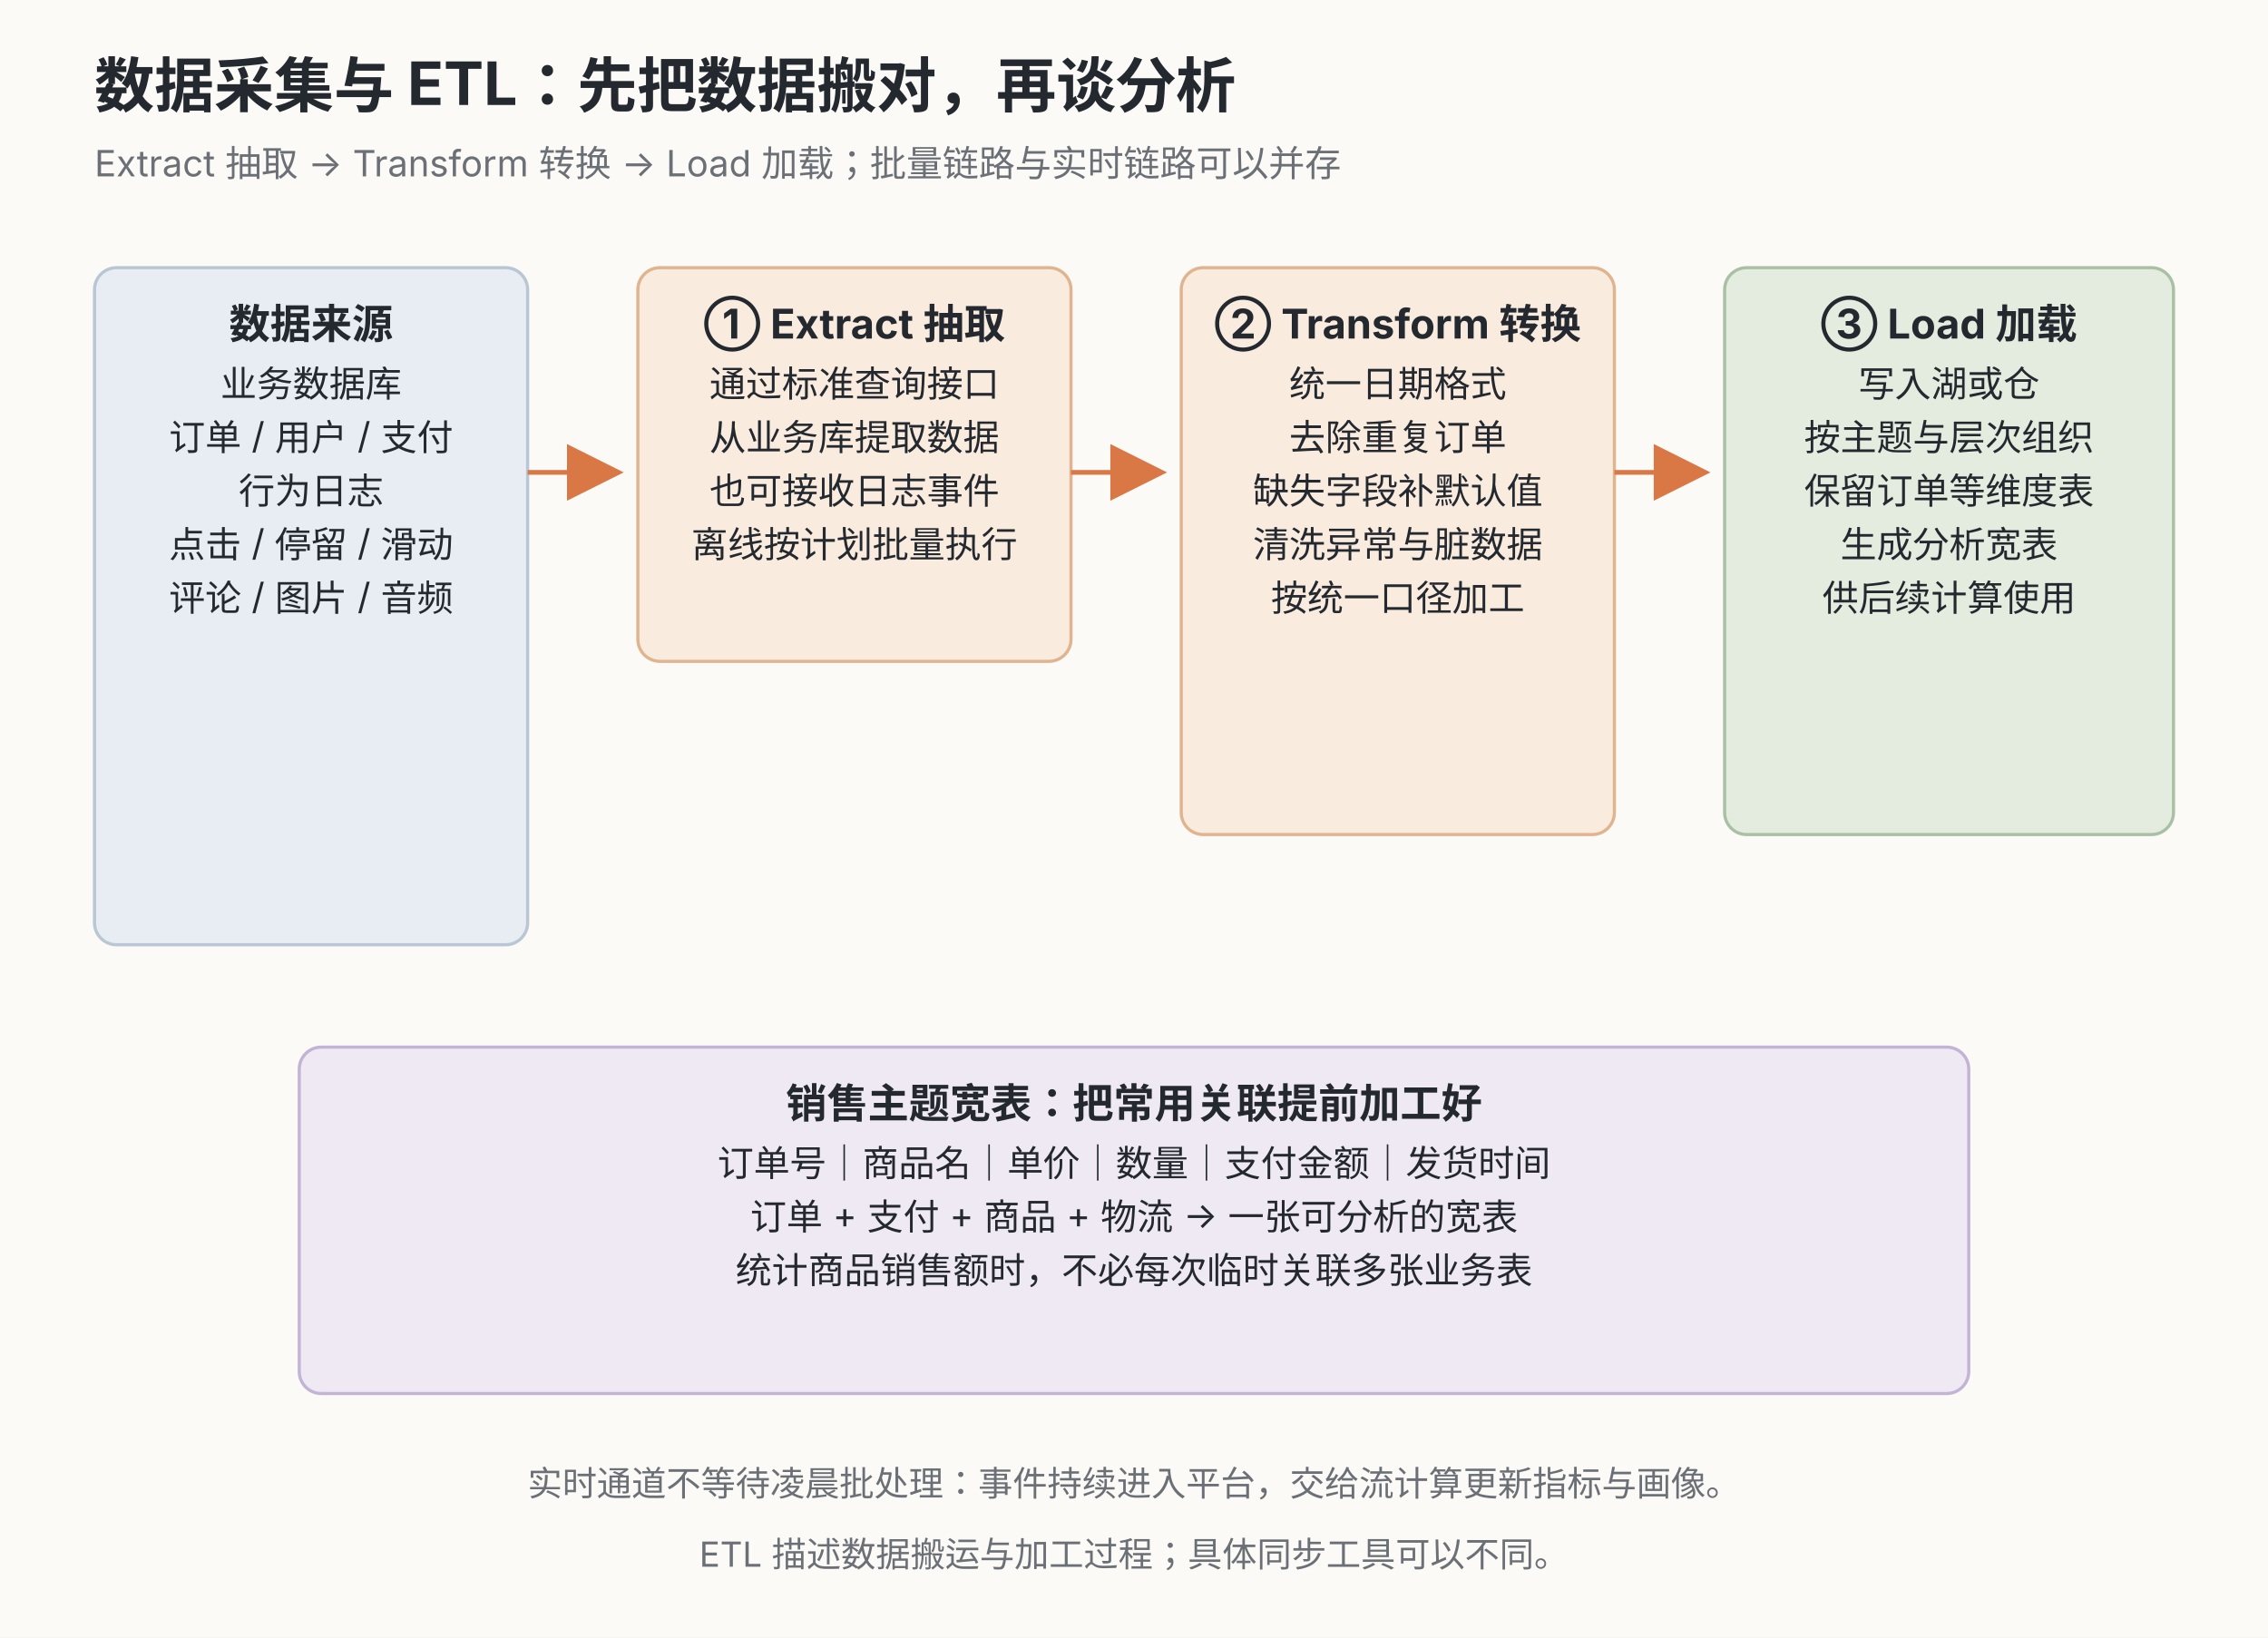
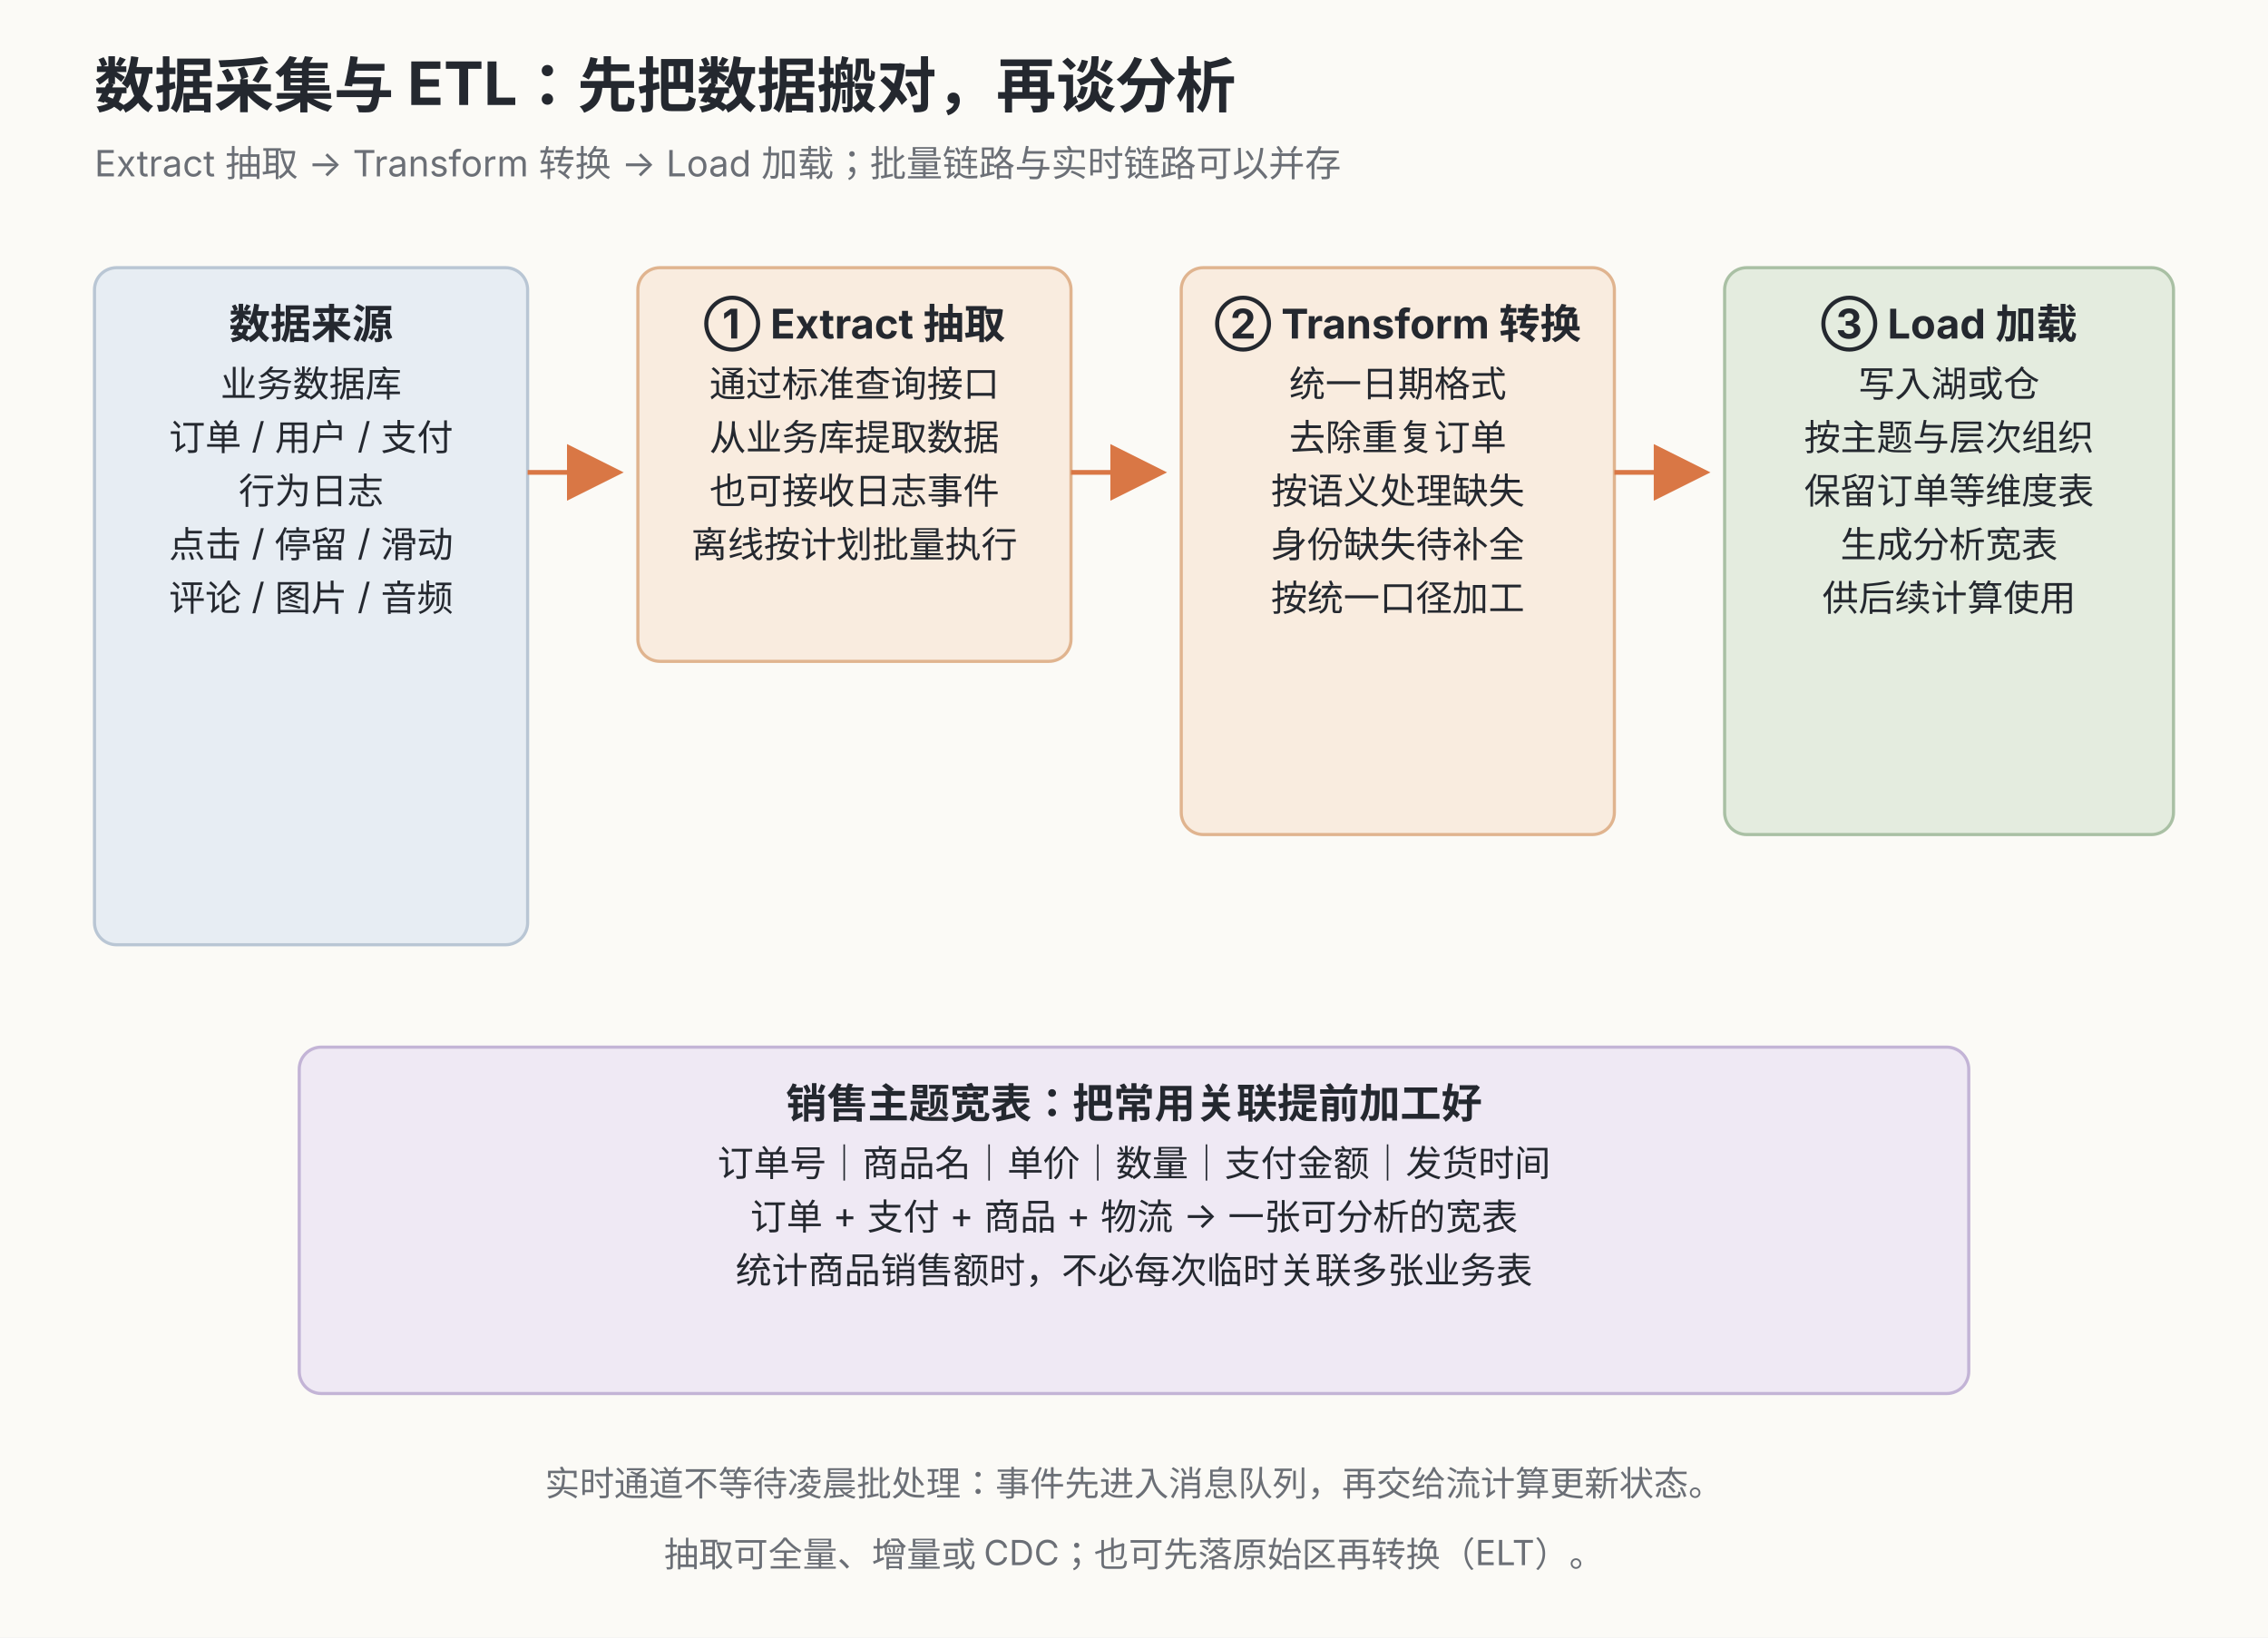
<svg xmlns="http://www.w3.org/2000/svg" viewBox="0 0 1440 1040" role="img">
  <defs>
    <marker id="arrow" markerWidth="12" markerHeight="12" refX="10" refY="6" orient="auto" markerUnits="strokeWidth">
      <path d="M0,0 L12,6 L0,12 Z" fill="#d97745" />
    </marker>
    <marker id="arrow-gray" markerWidth="12" markerHeight="12" refX="10" refY="6" orient="auto" markerUnits="strokeWidth">
      <path d="M0,0 L12,6 L0,12 Z" fill="#8a8f98" />
    </marker>
  </defs>
  <style>text{font-family:system-ui,-apple-system,"PingFang SC","Microsoft YaHei",sans-serif;fill:#24282f}.title{font-size:38px;font-weight:700}.subtitle{font-size:23px;fill:#6b6f76}.head{font-size:26px;font-weight:650}.body{font-size:23px}.small{font-size:20px}.note{font-size:22px;fill:#6b6f76}.accent{fill:#b35c2e;font-weight:650}.white{fill:#fff}.arrow{stroke:#d97745;stroke-width:3;fill:none;marker-end:url(#arrow)}.gray-arrow{stroke:#8a8f98;stroke-width:2.5;fill:none;marker-end:url(#arrow-gray)}.dash{stroke-dasharray:8 6}.group{fill:none;stroke:#e0b48f;stroke-width:2;stroke-dasharray:10 8}</style>
  <rect width="1440" height="1040" fill="#fbfaf6" />
  <text x="60" y="68" class="title" data-svg-label="">数据采集与 ETL：先把数据搬对，再谈分析</text>
  <text x="60" y="112" class="subtitle" data-svg-label="">Extract 抽取 → Transform 转换 → Load 加载；批量链路与实时链路可以并存</text>
  <rect id="node-1" data-svg-box="" x="60" y="170" width="275" height="430" rx="14" fill="#e7edf3" stroke="#b9c6d4" stroke-width="2" />
  <text x="197.5" y="215" class="head" text-anchor="middle" data-svg-container="node-1">数据来源</text>
  <text x="197.5" y="252" class="body" text-anchor="middle" data-svg-container="node-1">业务数据库</text>
  <text x="197.5" y="286" class="body" text-anchor="middle" data-svg-container="node-1">订单 / 用户 / 支付</text>
  <text x="197.5" y="320" class="body" text-anchor="middle" data-svg-container="node-1">行为日志</text>
  <text x="197.5" y="354" class="body" text-anchor="middle" data-svg-container="node-1">点击 / 停留 / 滑动</text>
  <text x="197.5" y="388" class="body" text-anchor="middle" data-svg-container="node-1">评论 / 图片 / 音频</text>
  <rect id="node-2" data-svg-box="" x="405" y="170" width="275" height="250" rx="14" fill="#f9ecdf" stroke="#e0b48f" stroke-width="2" />
  <text x="542.5" y="215" class="head" text-anchor="middle" data-svg-container="node-2">① Extract 抽取</text>
  <text x="542.5" y="252" class="body" text-anchor="middle" data-svg-container="node-2">通过标准查询接口</text>
  <text x="542.5" y="286" class="body" text-anchor="middle" data-svg-container="node-2">从业务库提取数据</text>
  <text x="542.5" y="320" class="body" text-anchor="middle" data-svg-container="node-2">也可接收日志事件</text>
  <text x="542.5" y="354" class="body" text-anchor="middle" data-svg-container="node-2">离线按计划批量执行</text>
  <rect id="node-3" data-svg-box="" x="750" y="170" width="275" height="360" rx="14" fill="#f9ecdf" stroke="#e0b48f" stroke-width="2" />
  <text x="887.5" y="215" class="head" text-anchor="middle" data-svg-container="node-3">② Transform 转换</text>
  <text x="887.5" y="252" class="body" text-anchor="middle" data-svg-container="node-3">统一日期格式</text>
  <text x="887.5" y="286" class="body" text-anchor="middle" data-svg-container="node-3">去除重复订单</text>
-   <text x="887.5" y="320" class="body" text-anchor="middle" data-svg-container="node-3">缺失字段补默认值</text>
-   <text x="887.5" y="354" class="body" text-anchor="middle" data-svg-container="node-3">清洗异常与脏数据</text>
+   <text x="887.5" y="320" class="body" text-anchor="middle" data-svg-container="node-3">按语义处理缺失</text>
+   <text x="887.5" y="354" class="body" text-anchor="middle" data-svg-container="node-3">身份缺失待补全</text>
  <text x="887.5" y="388" class="body" text-anchor="middle" data-svg-container="node-3">按统一口径加工</text>
  <rect id="node-4" data-svg-box="" x="1095" y="170" width="285" height="360" rx="14" fill="#e4ecdf" stroke="#a9c0a4" stroke-width="2" />
  <text x="1237.5" y="215" class="head" text-anchor="middle" data-svg-container="node-4">③ Load 加载</text>
  <text x="1237.5" y="252" class="body" text-anchor="middle" data-svg-container="node-4">写入湖或仓</text>
  <text x="1237.5" y="286" class="body" text-anchor="middle" data-svg-container="node-4">按主题与层次组织</text>
  <text x="1237.5" y="320" class="body" text-anchor="middle" data-svg-container="node-4">保留订单等维度表</text>
  <text x="1237.5" y="354" class="body" text-anchor="middle" data-svg-container="node-4">生成分析宽表</text>
  <text x="1237.5" y="388" class="body" text-anchor="middle" data-svg-container="node-4">供后续计算使用</text>
  <line x1="335" y1="300" x2="390" y2="300" class="arrow" />
  <line x1="680" y1="300" x2="735" y2="300" class="arrow" />
  <line x1="1025" y1="300" x2="1080" y2="300" class="arrow" />
  <rect id="node-5" data-svg-box="" x="190" y="665" width="1060" height="220" rx="14" fill="#efe9f4" stroke="#c3b4d6" stroke-width="2" />
  <text x="720.0" y="710" class="head" text-anchor="middle" data-svg-container="node-5">销售主题宽表：把常用关联提前加工好</text>
  <text x="720.0" y="747" class="body" text-anchor="middle" data-svg-container="node-5">订单号｜商品名｜单价｜数量｜支付金额｜发货时间</text>
  <text x="720.0" y="781" class="body" text-anchor="middle" data-svg-container="node-5">订单 + 支付 + 商品 + 物流 → 一张可分析的宽表</text>
  <text x="720.0" y="815" class="body" text-anchor="middle" data-svg-container="node-5">统计商品销售额时，不必每次临时关联多张业务表</text>
-   <text x="720" y="950" class="note" text-anchor="middle" data-svg-label="">实时通道不等待凌晨批处理：事件持续进入平台，交给流计算更新指标与画像。</text>
-   <text x="720" y="995" class="note" text-anchor="middle" data-svg-label="">ETL 描述数据搬运与加工过程；具体同步工具可以不同。</text>
+   <text x="720" y="950" class="note" text-anchor="middle" data-svg-label="">实时通道不等待凌晨批处理：事件先进入消息队列，再交给流计算更新状态。</text>
+   <text x="720" y="995" class="note" text-anchor="middle" data-svg-label="">抽取可全量、增量或 CDC；也可先落原始区再转换（ELT）。</text>
</svg>
